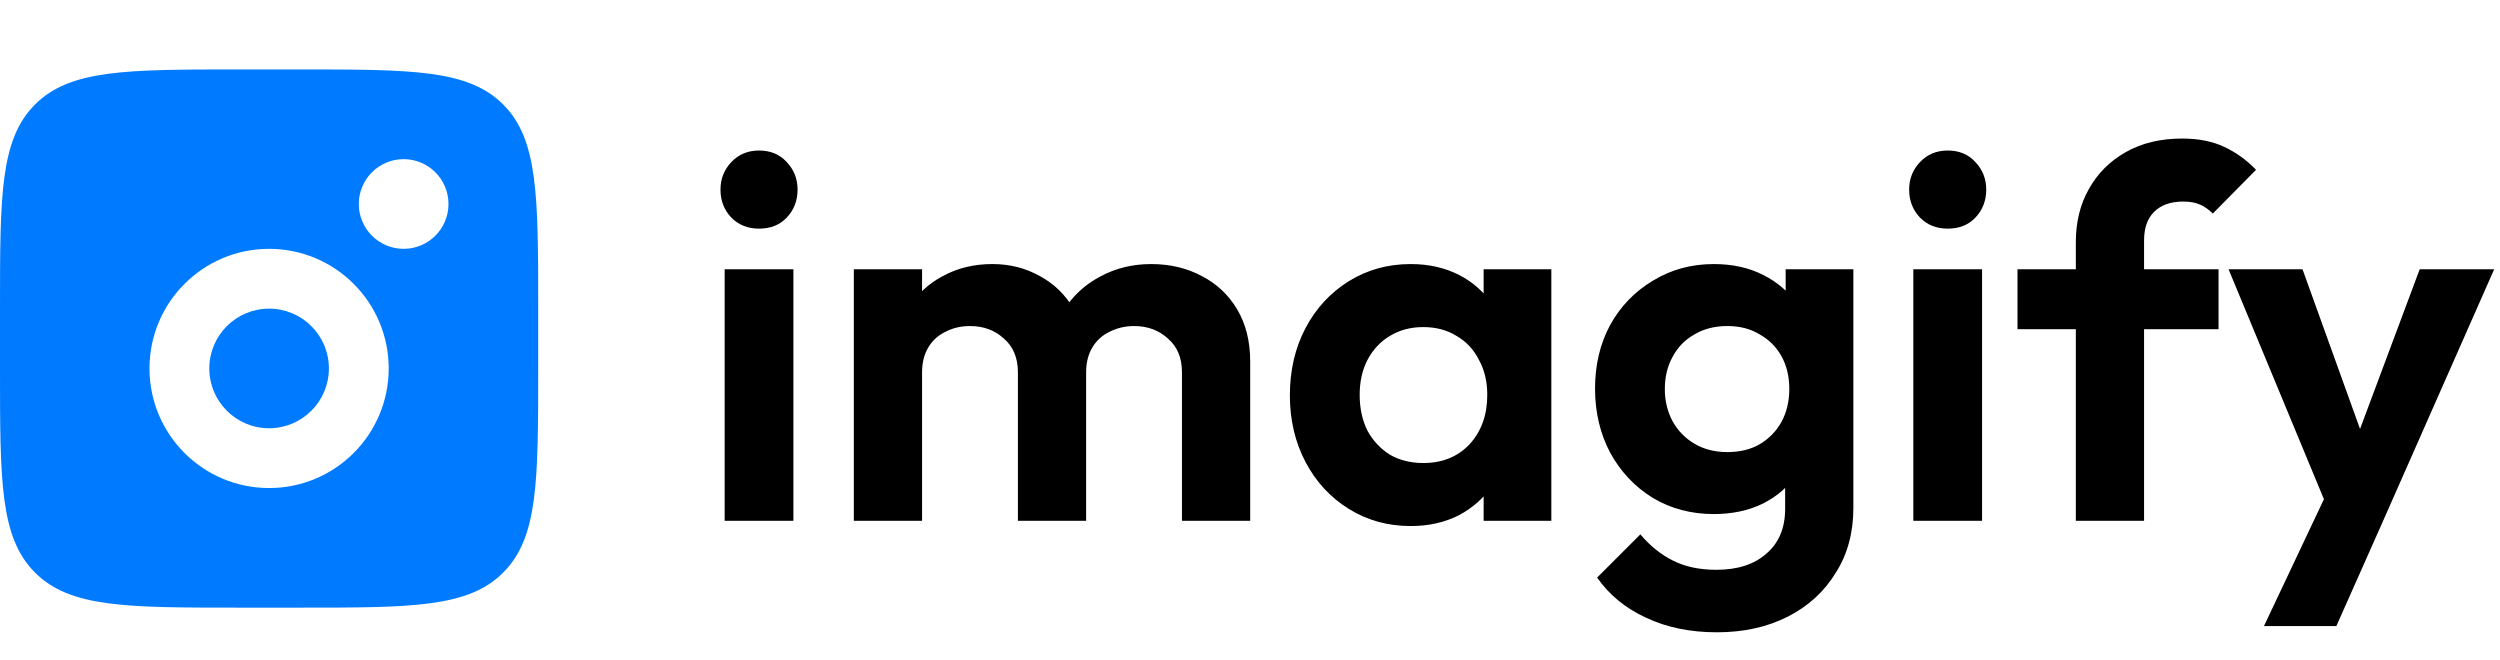
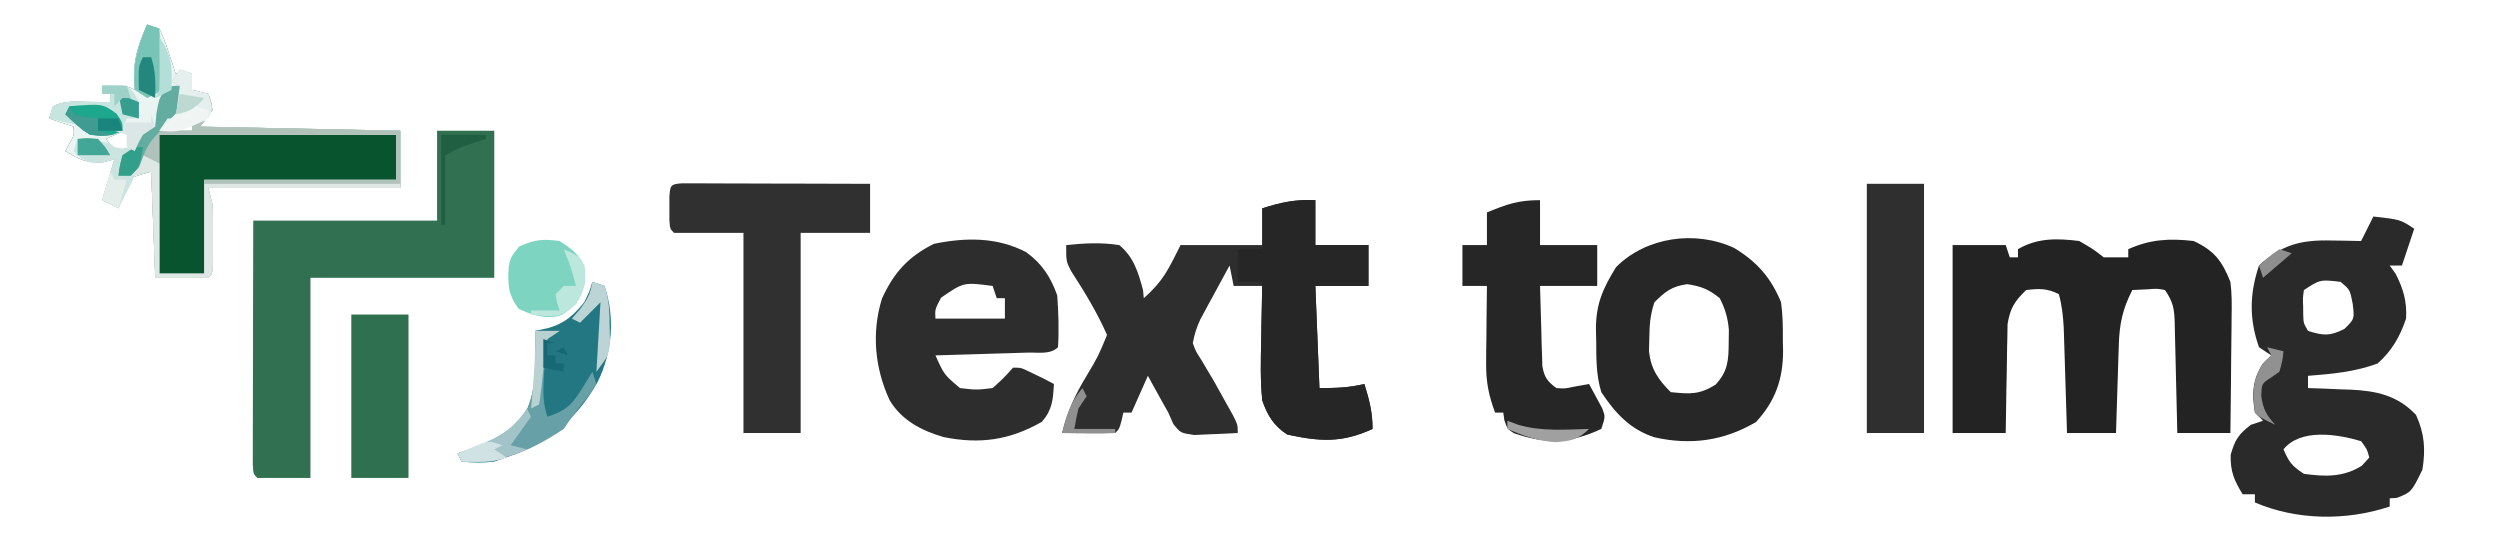
- <svg xmlns="http://www.w3.org/2000/svg" width="144" height="38" viewBox="0 0 144 38" fill="none">
-   <path d="M41.74 30V15.51H45.7V30H41.74ZM43.72 13.17C43.08 13.17 42.55 12.96 42.13 12.54C41.71 12.1 41.5 11.56 41.5 10.92C41.5 10.3 41.71 9.77 42.13 9.33C42.55 8.89 43.08 8.67 43.72 8.67C44.38 8.67 44.91 8.89 45.31 9.33C45.73 9.77 45.94 10.3 45.94 10.92C45.94 11.56 45.73 12.1 45.31 12.54C44.91 12.96 44.38 13.17 43.72 13.17ZM49.181 30V15.51H53.111V30H49.181ZM58.631 30V21.45C58.631 20.61 58.361 19.96 57.821 19.5C57.301 19.02 56.651 18.78 55.871 18.78C55.351 18.78 54.881 18.89 54.461 19.11C54.041 19.31 53.711 19.61 53.471 20.01C53.231 20.41 53.111 20.89 53.111 21.45L51.581 20.7C51.581 19.58 51.821 18.61 52.301 17.79C52.801 16.97 53.471 16.34 54.311 15.9C55.151 15.44 56.101 15.21 57.161 15.21C58.161 15.21 59.071 15.44 59.891 15.9C60.711 16.34 61.361 16.97 61.841 17.79C62.321 18.59 62.561 19.56 62.561 20.7V30H58.631ZM68.081 30V21.45C68.081 20.61 67.811 19.96 67.271 19.5C66.751 19.02 66.101 18.78 65.321 18.78C64.821 18.78 64.351 18.89 63.911 19.11C63.491 19.31 63.161 19.61 62.921 20.01C62.681 20.41 62.561 20.89 62.561 21.45L60.311 20.91C60.391 19.75 60.701 18.75 61.241 17.91C61.781 17.05 62.491 16.39 63.371 15.93C64.251 15.45 65.231 15.21 66.311 15.21C67.391 15.21 68.361 15.44 69.221 15.9C70.081 16.34 70.761 16.98 71.261 17.82C71.761 18.66 72.011 19.66 72.011 20.82V30H68.081ZM81.257 30.3C79.937 30.3 78.747 29.97 77.687 29.31C76.627 28.65 75.797 27.75 75.197 26.61C74.597 25.47 74.297 24.19 74.297 22.77C74.297 21.33 74.597 20.04 75.197 18.9C75.797 17.76 76.627 16.86 77.687 16.2C78.747 15.54 79.937 15.21 81.257 15.21C82.297 15.21 83.227 15.42 84.047 15.84C84.867 16.26 85.517 16.85 85.997 17.61C86.497 18.35 86.767 19.19 86.807 20.13V25.35C86.767 26.31 86.497 27.16 85.997 27.9C85.517 28.64 84.867 29.23 84.047 29.67C83.227 30.09 82.297 30.3 81.257 30.3ZM81.977 26.67C83.077 26.67 83.967 26.31 84.647 25.59C85.327 24.85 85.667 23.9 85.667 22.74C85.667 21.98 85.507 21.31 85.187 20.73C84.887 20.13 84.457 19.67 83.897 19.35C83.357 19.01 82.717 18.84 81.977 18.84C81.257 18.84 80.617 19.01 80.057 19.35C79.517 19.67 79.087 20.13 78.767 20.73C78.467 21.31 78.317 21.98 78.317 22.74C78.317 23.52 78.467 24.21 78.767 24.81C79.087 25.39 79.517 25.85 80.057 26.19C80.617 26.51 81.257 26.67 81.977 26.67ZM85.457 30V26.1L86.087 22.56L85.457 19.08V15.51H89.357V30H85.457ZM98.894 36.42C97.354 36.42 95.994 36.14 94.814 35.58C93.634 35.04 92.694 34.27 91.994 33.27L94.484 30.78C95.044 31.44 95.664 31.94 96.344 32.28C97.044 32.64 97.884 32.82 98.864 32.82C100.084 32.82 101.044 32.51 101.744 31.89C102.464 31.27 102.824 30.41 102.824 29.31V25.68L103.484 22.5L102.854 19.32V15.51H106.754V29.25C106.754 30.69 106.414 31.94 105.734 33C105.074 34.08 104.154 34.92 102.974 35.52C101.794 36.12 100.434 36.42 98.894 36.42ZM98.714 29.61C97.414 29.61 96.244 29.3 95.204 28.68C94.164 28.04 93.344 27.17 92.744 26.07C92.164 24.97 91.874 23.74 91.874 22.38C91.874 21.02 92.164 19.8 92.744 18.72C93.344 17.64 94.164 16.79 95.204 16.17C96.244 15.53 97.414 15.21 98.714 15.21C99.794 15.21 100.744 15.42 101.564 15.84C102.404 16.26 103.064 16.84 103.544 17.58C104.024 18.3 104.284 19.15 104.324 20.13V24.69C104.284 25.65 104.014 26.51 103.514 27.27C103.034 28.01 102.374 28.59 101.534 29.01C100.714 29.41 99.774 29.61 98.714 29.61ZM99.494 26.04C100.214 26.04 100.834 25.89 101.354 25.59C101.894 25.27 102.314 24.84 102.614 24.3C102.914 23.74 103.064 23.11 103.064 22.41C103.064 21.69 102.914 21.06 102.614 20.52C102.314 19.98 101.894 19.56 101.354 19.26C100.834 18.94 100.214 18.78 99.494 18.78C98.774 18.78 98.144 18.94 97.604 19.26C97.064 19.56 96.644 19.99 96.344 20.55C96.044 21.09 95.894 21.71 95.894 22.41C95.894 23.09 96.044 23.71 96.344 24.27C96.644 24.81 97.064 25.24 97.604 25.56C98.144 25.88 98.774 26.04 99.494 26.04ZM110.207 30V15.51H114.167V30H110.207ZM112.187 13.17C111.547 13.17 111.017 12.96 110.597 12.54C110.177 12.1 109.967 11.56 109.967 10.92C109.967 10.3 110.177 9.77 110.597 9.33C111.017 8.89 111.547 8.67 112.187 8.67C112.847 8.67 113.377 8.89 113.777 9.33C114.197 9.77 114.407 10.3 114.407 10.92C114.407 11.56 114.197 12.1 113.777 12.54C113.377 12.96 112.847 13.17 112.187 13.17ZM119.568 30V13.95C119.568 12.79 119.818 11.77 120.318 10.89C120.818 9.99 121.528 9.28 122.448 8.76C123.368 8.24 124.448 7.98 125.688 7.98C126.628 7.98 127.438 8.14 128.118 8.46C128.798 8.78 129.408 9.22 129.948 9.78L127.458 12.3C127.238 12.08 126.998 11.91 126.738 11.79C126.478 11.67 126.148 11.61 125.748 11.61C125.028 11.61 124.468 11.81 124.068 12.21C123.688 12.59 123.498 13.14 123.498 13.86V30H119.568ZM116.208 18.96V15.51H127.788V18.96H116.208ZM134.425 30.12L128.365 15.51H132.625L136.645 26.67H135.205L139.375 15.51H143.665L137.215 30.12H134.425ZM130.405 36.06L134.815 26.73L137.215 30.12L134.575 36.06H130.405Z" fill="black" />
-   <path fill-rule="evenodd" clip-rule="evenodd" d="M0 17.778C0 11.283 -2.05305e-07 8.035 2.018 6.018C4.035 4 7.283 4 13.778 4H17.222C23.717 4 26.965 4 28.982 6.018C31 8.035 31 11.283 31 17.778V21.222C31 27.717 31 30.965 28.982 32.982C26.965 35 23.717 35 17.222 35H13.778C7.283 35 4.035 35 2.018 32.982C-2.05305e-07 30.965 0 27.717 0 21.222V17.778ZM25.833 11.75C25.833 13.177 24.677 14.333 23.25 14.333C21.823 14.333 20.667 13.177 20.667 11.75C20.667 10.323 21.823 9.167 23.25 9.167C24.677 9.167 25.833 10.323 25.833 11.75ZM18.944 21.222C18.944 23.125 17.402 24.667 15.5 24.667C13.598 24.667 12.056 23.125 12.056 21.222C12.056 19.32 13.598 17.778 15.5 17.778C17.402 17.778 18.944 19.32 18.944 21.222ZM22.389 21.222C22.389 25.027 19.305 28.111 15.5 28.111C11.695 28.111 8.611 25.027 8.611 21.222C8.611 17.418 11.695 14.333 15.5 14.333C19.305 14.333 22.389 17.418 22.389 21.222Z" fill="#007AFF" />
+ <svg xmlns="http://www.w3.org/2000/svg" version="1.1" width="612" height="136">
+   <path d="M0 0 C0 3.63 0 7.26 0 11 C4.29 11 8.58 11 13 11 C13 14.3 13 17.6 13 21 C8.71 21 4.42 21 0 21 C0.495 33.375 0.495 33.375 1 46 C5.177 46 8.091 45.92 12 45 C13.193 48.877 14 51.916 14 56 C6.52 59.463 1.058 59.099 -6.875 57.375 C-10.181 55.236 -11.743 52.645 -13 49 C-13.485 44.177 -13.377 39.404 -13.25 34.562 C-13.232 33.259 -13.214 31.955 -13.195 30.611 C-13.148 27.407 -13.083 24.204 -13 21 C-15.31 21 -17.62 21 -20 21 C-20.33 19.35 -20.66 17.7 -21 16 C-22.318 18.414 -23.63 20.831 -24.938 23.25 C-25.311 23.932 -25.684 24.614 -26.068 25.316 C-26.426 25.98 -26.784 26.644 -27.152 27.328 C-27.647 28.239 -27.647 28.239 -28.152 29.169 C-29.053 31.115 -29.626 32.888 -30 35 C-29.248 37.05 -29.248 37.05 -27.938 39.062 C-27.249 40.227 -27.249 40.227 -26.547 41.414 C-26.036 42.267 -25.526 43.121 -25 44 C-23.886 45.973 -22.781 47.953 -21.688 49.938 C-21.176 50.854 -20.664 51.771 -20.137 52.715 C-19 55 -19 55 -19 57 C-21.269 57.135 -23.541 57.232 -25.812 57.312 C-27.709 57.4 -27.709 57.4 -29.645 57.488 C-33 57 -33 57 -34.781 54.781 C-35.183 53.863 -35.586 52.946 -36 52 C-36.458 51.189 -36.915 50.378 -37.387 49.543 C-39.193 46.271 -39.193 46.271 -41 43 C-42.32 45.97 -43.64 48.94 -45 52 C-45.66 52 -46.32 52 -47 52 C-47.144 52.639 -47.289 53.279 -47.438 53.938 C-48 56 -48 56 -49 57 C-51.186 57.073 -53.375 57.084 -55.562 57.062 C-57.359 57.049 -57.359 57.049 -59.191 57.035 C-60.118 57.024 -61.045 57.012 -62 57 C-60.724 51.789 -58.808 47.583 -56 43 C-53.14 38.175 -53.14 38.175 -51 33 C-53.439 27.439 -56.546 22.398 -59.828 17.297 C-61 15 -61 15 -61 11 C-56.577 10.534 -52.406 10.3 -48 11 C-44.448 13.937 -43.361 17.666 -42.188 22 C-42.126 22.66 -42.064 23.32 -42 24 C-37.291 19.814 -36.061 17.122 -33 11 C-26.4 11 -19.8 11 -13 11 C-13 8.03 -13 5.06 -13 2 C-8.463 0.548 -4.819 -0.235 0 0 Z " fill="#2E2E2E" transform="translate(322,49)" />
+   <path d="M0 0 C6.625 0.75 6.625 0.75 10 3 C9.01 5.97 8.02 8.94 7 12 C6.01 12 5.02 12 4 12 C4.474 12.66 4.949 13.32 5.438 14 C7.337 17.647 8.263 20.908 8 25 C6.551 29.338 4.481 32.993 1 36 C-4.56 38.043 -10.118 38.55 -16 39 C-16 39.99 -16 40.98 -16 42 C-14.281 42.056 -14.281 42.056 -12.527 42.113 C-10.997 42.179 -9.467 42.245 -7.938 42.312 C-6.809 42.346 -6.809 42.346 -5.658 42.381 C0.74 42.686 5.858 43.748 10.438 48.562 C12.533 53.173 12.808 57.014 12 62 C9.301 67.494 9.301 67.494 5.75 68.875 C5.173 68.916 4.595 68.957 4 69 C4 69.66 4 70.32 4 71 C-6.596 74.532 -18.739 74.398 -29 70 C-29 69.34 -29 68.68 -29 68 C-29.99 68 -30.98 68 -32 68 C-34.107 64.544 -35.008 62.466 -34.938 58.375 C-33.915 54.694 -33.002 53.296 -30 51 C-28.515 50.505 -28.515 50.505 -27 50 C-27.66 49.34 -28.32 48.68 -29 48 C-29.787 43.339 -29.6 39.919 -27 35.938 C-26.34 35.298 -25.68 34.659 -25 34 C-25.99 33.34 -26.98 32.68 -28 32 C-30.43 25.074 -30.32 18.96 -28 12 C-22.381 6.85 -17.679 5.689 -10.188 5.875 C-9.148 5.889 -9.148 5.889 -8.088 5.902 C-6.392 5.926 -4.696 5.962 -3 6 C-2.01 4.02 -1.02 2.04 0 0 Z M-17 18 C-17.28 19.912 -17.28 19.912 -17.188 22 C-17.181 22.701 -17.175 23.402 -17.168 24.125 C-17.107 26.091 -17.107 26.091 -16 28 C-12.238 29.197 -10.618 29.316 -7.062 27.5 C-4.606 25.074 -4.606 25.074 -5.062 21.375 C-5.713 17.959 -5.713 17.959 -8 16 C-13.03 15.414 -13.03 15.414 -17 18 Z M-22 57 C-20.63 60.161 -20.011 60.993 -17 63 C-11.738 63.701 -7.367 63.858 -2.812 61 C-2.214 60.34 -1.616 59.68 -1 59 C-1.564 56.952 -1.564 56.952 -3 55 C-8.836 53.249 -17.84 51.85 -22 57 Z " fill="#2A2A2A" transform="translate(581,53)" />
+   <path d="M0 0 C3.438 2 3.438 2 6 4 C7.32 4 8.64 4 10 4 C10.66 4 11.32 4 12 4 C12 3.34 12 2.68 12 2 C17.371 -0.428 22.18 -0.684 28 0 C33.081 2.359 34.943 4.875 37 10 C37.382 12.903 37.351 15.756 37.293 18.68 C37.289 19.492 37.284 20.305 37.28 21.143 C37.263 23.72 37.226 26.297 37.188 28.875 C37.172 30.63 37.159 32.385 37.146 34.141 C37.114 38.427 37.062 42.714 37 47 C32.71 47 28.42 47 24 47 C23.97 45.57 23.97 45.57 23.94 44.11 C23.864 40.571 23.775 37.032 23.683 33.493 C23.644 31.961 23.609 30.43 23.578 28.898 C23.532 26.696 23.474 24.495 23.414 22.293 C23.403 21.608 23.391 20.924 23.379 20.219 C23.267 16.615 23.056 15.084 21 12 C19.023 11.637 19.023 11.637 16.875 11.812 C15.596 11.874 14.318 11.936 13 12 C10.617 16.608 9.848 20.226 9.684 25.418 C9.621 27.298 9.621 27.298 9.557 29.217 C9.517 30.527 9.478 31.837 9.438 33.188 C9.394 34.523 9.351 35.858 9.307 37.193 C9.2 40.462 9.098 43.731 9 47 C5.04 47 1.08 47 -3 47 C-3.025 46.148 -3.05 45.295 -3.076 44.417 C-3.171 41.24 -3.271 38.062 -3.372 34.885 C-3.415 33.512 -3.457 32.14 -3.497 30.767 C-3.555 28.789 -3.619 26.81 -3.684 24.832 C-3.72 23.643 -3.757 22.455 -3.795 21.23 C-3.977 18.365 -4.218 15.761 -5 13 C-7.875 11.563 -9.819 11.618 -13 12 C-15.819 14.722 -16.906 16.428 -17.546 20.322 C-17.567 21.552 -17.588 22.783 -17.609 24.051 C-17.626 24.71 -17.642 25.368 -17.659 26.047 C-17.708 28.136 -17.729 30.224 -17.75 32.312 C-17.778 33.735 -17.808 35.158 -17.84 36.58 C-17.917 40.054 -17.957 43.525 -18 47 C-22.29 47 -26.58 47 -31 47 C-31 31.82 -31 16.64 -31 1 C-26.71 1 -22.42 1 -18 1 C-17.67 1.99 -17.34 2.98 -17 4 C-16.34 4 -15.68 4 -15 4 C-15 3.34 -15 2.68 -15 2 C-10.229 -0.8 -5.388 -0.673 0 0 Z " fill="#232323" transform="translate(509,59)" />
+   <path d="M0 0 C4.62 0 9.24 0 14 0 C14 11.88 14 23.76 14 36 C-0.85 36 -15.7 36 -31 36 C-31 52.17 -31 68.34 -31 85 C-35.29 85 -39.58 85 -44 85 C-45 84 -45 84 -45.12 81.526 C-45.118 80.427 -45.116 79.328 -45.114 78.195 C-45.113 76.954 -45.113 75.713 -45.113 74.434 C-45.108 73.069 -45.103 71.705 -45.098 70.34 C-45.096 68.951 -45.094 67.563 -45.093 66.174 C-45.09 62.513 -45.08 58.852 -45.069 55.19 C-45.058 51.457 -45.054 47.724 -45.049 43.99 C-45.039 36.66 -45.019 29.33 -45 22 C-30.15 22 -15.3 22 0 22 C0 14.74 0 7.48 0 0 Z " fill="#317051" transform="translate(107,32)" />
+   <path d="M0 0 C0.99 0.33 1.98 0.66 3 1 C4.168 3.504 4.168 3.504 5.188 6.562 C5.532 7.574 5.876 8.586 6.23 9.629 C6.484 10.411 6.738 11.194 7 12 C8.32 12 9.64 12 11 12 C11 13.32 11 14.64 11 16 C12.32 16.33 13.64 16.66 15 17 C15.688 18.75 15.688 18.75 16 21 C15.01 22.32 14.02 23.64 13 25 C37.255 25.495 37.255 25.495 62 26 C62 30.62 62 35.24 62 40 C46.49 40 30.98 40 15 40 C15.495 41.98 15.495 41.98 16 44 C16.088 45.356 16.131 46.715 16.133 48.074 C16.135 49.199 16.135 49.199 16.137 50.346 C16.133 51.118 16.129 51.891 16.125 52.688 C16.131 53.864 16.131 53.864 16.137 55.064 C16.127 60.873 16.127 60.873 15 62 C10.71 62 6.42 62 2 62 C1.505 49.13 1.505 49.13 1 36 C-3.825 37.38 -3.825 37.38 -5.145 39.727 C-5.365 40.353 -5.585 40.98 -5.812 41.625 C-6.204 42.739 -6.596 43.852 -7 45 C-8.32 44.34 -9.64 43.68 -11 43 C-10.01 39.7 -9.02 36.4 -8 33 C-8.866 33.227 -9.732 33.454 -10.625 33.688 C-14.683 34.063 -16.552 33.053 -20 31 C-19.67 30.381 -19.34 29.762 -19 29.125 C-17.858 27.09 -17.858 27.09 -18 25 C-19.98 24.34 -21.96 23.68 -24 23 C-23.505 21.515 -23.505 21.515 -23 20 C-20.235 18.618 -17.954 18.905 -14.875 18.938 C-13.779 18.947 -12.684 18.956 -11.555 18.965 C-10.712 18.976 -9.869 18.988 -9 19 C-9 18.34 -9 17.68 -9 17 C-9.66 17 -10.32 17 -11 17 C-11 16.34 -11 15.68 -11 15 C-5.25 14.875 -5.25 14.875 -3 16 C-3.062 14.845 -3.124 13.69 -3.188 12.5 C-3.213 7.788 -1.845 4.304 0 0 Z M-1 19 C0 23 0 23 0 23 Z M9 24 C8.67 24.66 8.34 25.32 8 26 C8.99 26 9.98 26 11 26 C11 25.34 11 24.68 11 24 C10.34 24 9.68 24 9 24 Z M-10 28 C-9.01 29.485 -9.01 29.485 -8 31 C-6.68 30.67 -5.36 30.34 -4 30 C-4 28.68 -4 27.36 -4 26 C-6.084 26 -8.098 27.22 -10 28 Z M1 31 C1 34 1 34 1 34 Z " fill="#07542F" transform="translate(36,6)" />
+   <path d="M0 0 C3.9 2.728 6.16 6.2 7.723 10.648 C8.017 14.87 8.176 19.109 7.91 23.336 C6.051 25.196 2.961 24.577 0.469 24.652 C-1.489 24.715 -1.489 24.715 -3.486 24.779 C-4.875 24.819 -6.264 24.859 -7.652 24.898 C-9.045 24.942 -10.438 24.985 -11.83 25.029 C-15.25 25.136 -18.67 25.238 -22.09 25.336 C-19.977 30.044 -19.977 30.044 -16.09 33.336 C-12.034 33.802 -12.034 33.802 -8.09 33.336 C-5.36 30.857 -5.36 30.857 -3.09 28.336 C-1.152 28.336 -1.152 28.336 0.91 29.336 C1.983 29.852 3.055 30.367 4.16 30.898 C5.068 31.373 5.975 31.847 6.91 32.336 C6.687 36.197 6.539 38.606 3.973 41.586 C-3.905 46.088 -11.201 47.125 -20.09 45.336 C-25.477 43.763 -30.332 41.26 -33.285 36.348 C-36.955 28.508 -37.765 19.704 -35.172 11.395 C-32.24 5.028 -28.772 1.177 -22.465 -1.977 C-14.719 -3.554 -7.151 -3.66 0 0 Z M-20.715 11.211 C-22.224 14.072 -22.224 14.072 -22.09 16.336 C-16.48 16.336 -10.87 16.336 -5.09 16.336 C-5.09 14.686 -5.09 13.036 -5.09 11.336 C-5.75 11.336 -6.41 11.336 -7.09 11.336 C-7.42 10.346 -7.75 9.356 -8.09 8.336 C-15.179 7.405 -15.179 7.405 -20.715 11.211 Z " fill="#2D2D2D" transform="translate(251.0898,61.66406)" />
+   <path d="M0 0 C5.534 3.32 9.069 7.331 11.5 13.312 C11.945 16.447 11.965 19.525 11.938 22.688 C11.967 23.906 11.967 23.906 11.998 25.148 C11.992 32.124 10.124 37.457 5.375 42.625 C-2.492 47.242 -10.573 48.358 -19.438 46.375 C-25.413 44.475 -29.085 40.457 -32.5 35.312 C-33.814 31.051 -33.721 26.859 -33.75 22.438 C-33.771 21.647 -33.791 20.857 -33.812 20.043 C-33.854 13.796 -32.163 10 -28.875 4.688 C-21.499 -2.689 -9.468 -4.385 0 0 Z M-19.5 13.312 C-20.553 16.473 -20.7 18.868 -20.75 22.188 C-20.776 23.216 -20.802 24.245 -20.828 25.305 C-20.351 29.674 -18.563 32.25 -15.5 35.312 C-10.824 35.772 -8.587 35.983 -4.562 33.5 C-1.415 30.162 -1.343 27.351 -1.312 22.938 C-1.298 22.002 -1.284 21.066 -1.27 20.102 C-1.517 17.107 -2.161 14.995 -3.5 12.312 C-6.212 10.128 -8.052 9.378 -11.5 8.875 C-15.246 9.421 -16.846 10.659 -19.5 13.312 Z " fill="#272727" transform="translate(424.5,60.6875)" />
+   <path d="M0 0 C0.85 0.002 1.701 0.004 2.577 0.007 C4.019 0.007 4.019 0.007 5.489 0.007 C7.056 0.015 7.056 0.015 8.655 0.023 C9.719 0.024 10.783 0.025 11.879 0.027 C15.293 0.033 18.706 0.045 22.12 0.058 C24.428 0.063 26.736 0.067 29.044 0.071 C34.715 0.082 40.386 0.1 46.057 0.12 C46.057 4.08 46.057 8.04 46.057 12.12 C40.447 12.12 34.837 12.12 29.057 12.12 C29.057 28.29 29.057 44.46 29.057 61.12 C24.437 61.12 19.817 61.12 15.057 61.12 C15.057 44.95 15.057 28.78 15.057 12.12 C9.447 12.12 3.837 12.12 -1.943 12.12 C-2.943 11.12 -2.943 11.12 -3.075 8.87 C-3.073 7.963 -3.07 7.055 -3.068 6.12 C-3.07 5.213 -3.073 4.305 -3.075 3.37 C-2.908 0.539 -2.83 0.175 0 0 Z " fill="#303030" transform="translate(166.9425,44.87975)" />
+   <path d="M0 0 C0 3.63 0 7.26 0 11 C4.62 11 9.24 11 14 11 C14 14.3 14 17.6 14 21 C9.38 21 4.76 21 0 21 C0.087 24.605 0.194 28.208 0.312 31.812 C0.335 32.837 0.358 33.861 0.381 34.916 C0.434 36.39 0.434 36.39 0.488 37.895 C0.514 38.801 0.541 39.706 0.568 40.64 C1.074 43.404 1.766 44.34 4 46 C6.071 46.148 6.071 46.148 8.188 45.688 C9.446 45.461 10.704 45.234 12 45 C12.7 46.264 13.384 47.537 14.062 48.812 C14.445 49.52 14.828 50.228 15.223 50.957 C16 53 16 53 15 56 C7.395 59.54 1.519 59.798 -6.398 57.047 C-8 56 -8 56 -8.727 53.891 C-8.817 53.267 -8.907 52.643 -9 52 C-9.66 52 -10.32 52 -11 52 C-12.574 47.822 -13.241 44.403 -13.195 39.945 C-13.189 38.837 -13.182 37.728 -13.176 36.586 C-13.159 35.444 -13.142 34.302 -13.125 33.125 C-13.116 31.96 -13.107 30.794 -13.098 29.594 C-13.074 26.729 -13.041 23.865 -13 21 C-14.98 21 -16.96 21 -19 21 C-19 17.7 -19 14.4 -19 11 C-17.02 11 -15.04 11 -13 11 C-13 8.36 -13 5.72 -13 3 C-8.066 0.993 -5.445 0 0 0 Z " fill="#262626" transform="translate(377,49)" />
+   <path d="M0 0 C0 3.63 0 7.26 0 11 C4.29 11 8.58 11 13 11 C13 14.3 13 17.6 13 21 C8.71 21 4.42 21 0 21 C0.33 29.25 0.66 37.5 1 46 C5.177 46 8.091 45.92 12 45 C13.193 48.877 14 51.916 14 56 C6.52 59.463 1.058 59.099 -6.875 57.375 C-10.195 55.227 -11.752 52.665 -13 49 C-13.487 44.016 -13.378 39.061 -13.25 34.062 C-13.23 32.697 -13.212 31.332 -13.195 29.967 C-13.148 26.644 -13.083 23.322 -13 20 C-14.98 20 -16.96 20 -19 20 C-19 17.36 -19 14.72 -19 12 C-17.02 12 -15.04 12 -13 12 C-13 8.7 -13 5.4 -13 2 C-8.463 0.548 -4.819 -0.235 0 0 Z " fill="#262626" transform="translate(322,49)" />
+   <path d="M0 0 C0.99 0.33 1.98 0.66 3 1 C4.168 3.504 4.168 3.504 5.188 6.562 C5.532 7.574 5.876 8.586 6.23 9.629 C6.484 10.411 6.738 11.194 7 12 C8.32 12 9.64 12 11 12 C11 13.32 11 14.64 11 16 C12.32 16.33 13.64 16.66 15 17 C15.688 18.75 15.688 18.75 16 21 C15.01 22.32 14.02 23.64 13 25 C37.255 25.495 37.255 25.495 62 26 C62 30.62 62 35.24 62 40 C46.49 40 30.98 40 15 40 C15.495 41.98 15.495 41.98 16 44 C16.088 45.356 16.131 46.715 16.133 48.074 C16.135 49.199 16.135 49.199 16.137 50.346 C16.133 51.118 16.129 51.891 16.125 52.688 C16.131 53.864 16.131 53.864 16.137 55.064 C16.127 60.873 16.127 60.873 15 62 C10.71 62 6.42 62 2 62 C1.505 49.13 1.505 49.13 1 36 C-3.825 37.38 -3.825 37.38 -5.145 39.727 C-5.365 40.353 -5.585 40.98 -5.812 41.625 C-6.204 42.739 -6.596 43.852 -7 45 C-8.32 44.34 -9.64 43.68 -11 43 C-10.01 39.7 -9.02 36.4 -8 33 C-8.866 33.227 -9.732 33.454 -10.625 33.688 C-14.683 34.063 -16.552 33.053 -20 31 C-19.67 30.381 -19.34 29.762 -19 29.125 C-17.858 27.09 -17.858 27.09 -18 25 C-19.98 24.34 -21.96 23.68 -24 23 C-23.505 21.515 -23.505 21.515 -23 20 C-20.235 18.618 -17.954 18.905 -14.875 18.938 C-13.779 18.947 -12.684 18.956 -11.555 18.965 C-10.712 18.976 -9.869 18.988 -9 19 C-9 18.34 -9 17.68 -9 17 C-9.66 17 -10.32 17 -11 17 C-11 16.34 -11 15.68 -11 15 C-5.25 14.875 -5.25 14.875 -3 16 C-3.062 14.845 -3.124 13.69 -3.188 12.5 C-3.213 7.788 -1.845 4.304 0 0 Z M-1 19 C0 23 0 23 0 23 Z M9 24 C8.67 24.66 8.34 25.32 8 26 C8.99 26 9.98 26 11 26 C11 25.34 11 24.68 11 24 C10.34 24 9.68 24 9 24 Z M-10 28 C-9.01 29.485 -9.01 29.485 -8 31 C-6.68 30.67 -5.36 30.34 -4 30 C-4 28.68 -4 27.36 -4 26 C-6.084 26 -8.098 27.22 -10 28 Z M3 27 C3 38.22 3 49.44 3 61 C6.63 61 10.26 61 14 61 C14 53.41 14 45.82 14 38 C29.51 38 45.02 38 61 38 C61 34.37 61 30.74 61 27 C41.86 27 22.72 27 3 27 Z M1 31 C1 34 1 34 1 34 Z " fill="#EAF4F3" transform="translate(36,6)" />
+   <path d="M0 0 C4.62 0 9.24 0 14 0 C14 20.13 14 40.26 14 61 C9.38 61 4.76 61 0 61 C0 40.87 0 20.74 0 0 Z " fill="#2F2F2F" transform="translate(457,45)" />
+   <path d="M0 0 C4.62 0 9.24 0 14 0 C14 13.2 14 26.4 14 40 C9.38 40 4.76 40 0 40 C0 26.8 0 13.6 0 0 Z " fill="#2F7051" transform="translate(86,77)" />
+   <path d="M0 0 C0.99 0.33 1.98 0.66 3 1 C5.61 8.829 4.903 17.145 1.312 24.5 C-4.79 35.258 -12.281 40.099 -24 44 C-26.838 44.355 -29.137 44.275 -32 44 C-32.33 43.34 -32.66 42.68 -33 42 C-32.203 41.732 -31.407 41.464 -30.586 41.188 C-24.396 38.898 -19.626 36.908 -15.98 31.242 C-14.229 27.237 -14.021 23.326 -14 19 C-13.986 18.277 -13.972 17.554 -13.957 16.809 C-13.941 15.206 -13.965 13.603 -14 12 C-12.948 11.773 -11.896 11.546 -10.812 11.312 C-6.802 10.16 -4.655 8.261 -2 5 C-0.681 2.335 -0.681 2.335 0 0 Z " fill="#227783" transform="translate(145,69)" />
+   <path d="M0 0 C0.99 0.33 1.98 0.66 3 1 C3 2.32 3 3.64 3 5 C4.32 5.33 5.64 5.66 7 6 C7.688 7.75 7.688 7.75 8 10 C7.01 11.32 6.02 12.64 5 14 C29.255 14.495 29.255 14.495 54 15 C54 19.62 54 24.24 54 29 C38.49 29 22.98 29 7 29 C7.33 30.32 7.66 31.64 8 33 C8.088 34.356 8.131 35.715 8.133 37.074 C8.135 38.199 8.135 38.199 8.137 39.346 C8.133 40.118 8.129 40.891 8.125 41.688 C8.131 42.864 8.131 42.864 8.137 44.064 C8.127 49.873 8.127 49.873 7 51 C2.71 51 -1.58 51 -6 51 C-6.33 42.42 -6.66 33.84 -7 25 C-8.65 25.33 -10.3 25.66 -12 26 C-11.546 25.278 -11.092 24.556 -10.625 23.812 C-8.958 21.115 -8.958 21.115 -8.062 18.438 C-6.822 15.591 -5.363 13.993 -3 12 C-2.34 12 -1.68 12 -1 12 C-0.67 9.36 -0.34 6.72 0 4 C-0.66 3.67 -1.32 3.34 -2 3 C-1.34 2.01 -0.68 1.02 0 0 Z M1 13 C0.67 13.66 0.34 14.32 0 15 C0.99 15 1.98 15 3 15 C3 14.34 3 13.68 3 13 C2.34 13 1.68 13 1 13 Z M-5 16 C-5 27.22 -5 38.44 -5 50 C-1.37 50 2.26 50 6 50 C6 42.41 6 34.82 6 27 C21.51 27 37.02 27 53 27 C53 23.37 53 19.74 53 16 C33.86 16 14.72 16 -5 16 Z M-7 20 C-7 23 -7 23 -7 23 Z " fill="#B0C2BA" transform="translate(44,17)" />
+   <path d="M0 0 C2.753 1.796 4.526 3.053 6 6 C6.559 10.098 6.137 11.769 4 15.375 C0.498 18.44 0.498 18.44 -3 18.625 C-5.789 18.371 -7.389 17.822 -10 16.625 C-12.65 13.147 -12.715 10.646 -12.48 6.352 C-12 4 -12 4 -9.938 1.375 C-6.258 -0.348 -4.023 -0.575 0 0 Z " fill="#7DD5C1" transform="translate(137,59)" />
+   <path d="M0 0 C1.98 0 3.96 0 6 0 C5.01 0.66 4.02 1.32 3 2 C2.585 4.532 2.351 6.83 2.25 9.375 C2.207 10.048 2.165 10.721 2.121 11.414 C1.942 14.787 1.91 17.781 3 21 C7.284 19.672 8.978 18.175 11.312 14.375 C11.824 13.558 12.336 12.74 12.863 11.898 C13.238 11.272 13.614 10.645 14 10 C14.495 11.485 14.495 11.485 15 13 C13.855 14.938 13.855 14.938 12.188 17 C10.351 19.304 8.638 21.543 7 24 C-0.531 29.06 -8.845 32.88 -18 32 C-18.33 31.34 -18.66 30.68 -19 30 C-18.203 29.732 -17.407 29.464 -16.586 29.188 C-10.396 26.898 -5.626 24.908 -1.98 19.242 C-0.229 15.237 -0.021 11.326 0 7 C0.014 6.277 0.028 5.554 0.043 4.809 C0.059 3.206 0.035 1.603 0 0 Z " fill="#67A0A6" transform="translate(131,81)" />
+   <path d="M0 0 C1.017 2.644 0.977 4.118 0.438 6.938 C-1 10 -1 10 -3.938 12.438 C-6.876 14.896 -7.914 16.422 -9.211 19.953 C-10.207 22.538 -11.438 24.966 -12.688 27.438 C-13.124 28.302 -13.561 29.167 -14.012 30.059 C-14.338 30.699 -14.664 31.34 -15 32 C-16.32 31.34 -17.64 30.68 -19 30 C-18.01 26.7 -17.02 23.4 -16 20 C-16.907 20.227 -17.815 20.454 -18.75 20.688 C-22 21 -22 21 -24.375 19.562 C-24.911 19.047 -25.448 18.531 -26 18 C-25.505 16.515 -25.505 16.515 -25 15 C-17.125 15.875 -17.125 15.875 -16 17 C-13.585 17.501 -13.585 17.501 -11 17 C-9.283 14.555 -9.283 14.555 -8 12 C-7.34 12 -6.68 12 -6 12 C-5.897 10.907 -5.794 9.814 -5.688 8.688 C-5 5 -5 5 -3.562 3.062 C-2 2 -2 2 0 2 C0 1.34 0 0.68 0 0 Z " fill="#CCE4E0" transform="translate(44,19)" />
+   <path d="M0 0 C2.812 -0.25 2.812 -0.25 6 0 C7.875 1.75 7.875 1.75 9 4 C9 5.32 9 6.64 9 8 C8.01 8 7.02 8 6 8 C5.67 8.99 5.34 9.98 5 11 C2.237 12.381 0.053 12.191 -3 12 C-3.66 11.34 -4.32 10.68 -5 10 C-6.967 9.327 -6.967 9.327 -9.125 8.875 C-10.404 8.586 -11.682 8.297 -13 8 C-12.67 7.01 -12.34 6.02 -12 5 C-9.235 3.618 -6.954 3.905 -3.875 3.938 C-2.779 3.947 -1.684 3.956 -0.555 3.965 C0.288 3.976 1.131 3.988 2 4 C2 3.34 2 2.68 2 2 C1.34 2 0.68 2 0 2 C0 1.34 0 0.68 0 0 Z " fill="#C7E5DF" transform="translate(25,21)" />
+   <path d="M0 0 C1.32 0.66 2.64 1.32 4 2 C4 10.91 4 19.82 4 29 C7.63 29 11.26 29 15 29 C15 21.74 15 14.48 15 7 C30.84 7 46.68 7 63 7 C63 7.33 63 7.66 63 8 C47.49 8 31.98 8 16 8 C16.33 9.32 16.66 10.64 17 12 C17.088 13.356 17.131 14.715 17.133 16.074 C17.135 17.199 17.135 17.199 17.137 18.346 C17.133 19.118 17.129 19.891 17.125 20.688 C17.131 21.864 17.131 21.864 17.137 23.064 C17.127 28.873 17.127 28.873 16 30 C11.71 30 7.42 30 3 30 C2.67 21.42 2.34 12.84 2 4 C0.35 4.33 -1.3 4.66 -3 5 C-2.01 3.35 -1.02 1.7 0 0 Z " fill="#DFE7E4" transform="translate(35,38)" />
+   <path d="M0 0 C0.99 0.33 1.98 0.66 3 1 C3.33 5.95 3.66 10.9 4 16 C2.02 16.99 2.02 16.99 0 18 C-0.99 17.34 -1.98 16.68 -3 16 C-3.638 9.837 -2.422 5.652 0 0 Z " fill="#78C4B7" transform="translate(36,6)" />
+   <path d="M0 0 C1.017 2.644 0.977 4.118 0.438 6.938 C-1 10 -1 10 -3.938 12.438 C-7.632 15.529 -8.331 17.578 -10 22 C-10.66 22.66 -11.32 23.32 -12 24 C-12.99 24 -13.98 24 -15 24 C-14.688 21.625 -14.688 21.625 -14 19 C-13.01 18.34 -12.02 17.68 -11 17 C-10.484 16.134 -9.969 15.268 -9.438 14.375 C-8.963 13.591 -8.489 12.807 -8 12 C-7.34 12 -6.68 12 -6 12 C-5.897 10.907 -5.794 9.814 -5.688 8.688 C-5 5 -5 5 -3.562 3.062 C-2 2 -2 2 0 2 C0 1.34 0 0.68 0 0 Z " fill="#63ADA0" transform="translate(44,19)" />
+   <path d="M0 0 C0.99 0.33 1.98 0.66 3 1 C3 2.32 3 3.64 3 5 C4.32 5.33 5.64 5.66 7 6 C8.125 9.75 8.125 9.75 7 12 C2.878 14.061 -0.362 15.422 -5 15 C-4.34 14.01 -3.68 13.02 -3 12 C-2.34 12 -1.68 12 -1 12 C-0.67 9.36 -0.34 6.72 0 4 C-0.66 3.67 -1.32 3.34 -2 3 C-1.34 2.01 -0.68 1.02 0 0 Z " fill="#E5EFED" transform="translate(44,17)" />
+   <path d="M0 0 C8.144 -0.626 8.144 -0.626 11.562 1.875 C13 4 13 4 13 6 C10.097 7.451 8.227 7.372 5 7 C2.722 5.526 0.98 3.886 -1 2 C-0.67 1.34 -0.34 0.68 0 0 Z " fill="#1DA78D" transform="translate(17,26)" />
+   <path d="M0 0 C0.33 0.66 0.66 1.32 1 2 C-0.65 4.31 -2.3 6.62 -4 9 C-2.68 9.33 -1.36 9.66 0 10 C-5.717 12.45 -9.79 13.333 -16 13 C-16.33 12.34 -16.66 11.68 -17 11 C-16.192 10.709 -15.384 10.417 -14.551 10.117 C-8.122 7.651 -3.799 5.835 0 0 Z " fill="#A2C3C8" transform="translate(129,100)" />
+   <path d="M0 0 C0.99 0.33 1.98 0.66 3 1 C4.154 4.463 4.204 7.288 4.25 10.938 C4.289 12.776 4.289 12.776 4.328 14.652 C4 18 4 18 1 22 C1.33 16.39 1.66 10.78 2 5 C0.35 6.65 -1.3 8.3 -3 10 C-3.66 9.67 -4.32 9.34 -5 9 C-4.041 7.886 -4.041 7.886 -3.062 6.75 C-1.217 4.289 -0.439 2.965 0 0 Z " fill="#BCD4D6" transform="translate(145,69)" />
+   <path d="M0 0 C3.875 1.75 3.875 1.75 5 4 C5.559 8.098 5.137 9.769 3 13.375 C-0.1 16.087 -0.497 16.375 -4.312 16.375 C-6.138 16.189 -6.138 16.189 -8 16 C-8 15.67 -8 15.34 -8 15 C-5.69 15 -3.38 15 -1 15 C-1.206 14.381 -1.413 13.762 -1.625 13.125 C-1.749 12.424 -1.873 11.723 -2 11 C-1.34 10.34 -0.68 9.68 0 9 C0.99 9 1.98 9 3 9 C1.79 4.393 1.79 4.393 0 0 Z " fill="#BBE7DD" transform="translate(138,61)" />
+   <path d="M0 0 C3.63 0 7.26 0 11 0 C11 0.33 11 0.66 11 1 C9.639 1.433 9.639 1.433 8.25 1.875 C4.808 2.987 4.808 2.987 1 5 C1 10.61 1 16.22 1 22 C0.67 22 0.34 22 0 22 C0 14.74 0 7.48 0 0 Z " fill="#215F42" transform="translate(108,33)" />
+   <path d="M0 0 C1.32 0.33 2.64 0.66 4 1 C3.75 3.312 3.75 3.312 3 6 C2.319 6.474 1.639 6.949 0.938 7.438 C-1.324 8.9 -1.324 8.9 -1.438 11.938 C-0.969 15.217 -0.217 16.599 2 19 C-1.875 17.125 -1.875 17.125 -3 16 C-3.594 11.29 -3.635 7.973 -1 3.938 C-0.34 3.298 0.32 2.659 1 2 C0.67 1.34 0.34 0.68 0 0 Z " fill="#919191" transform="translate(555,85)" />
+   <path d="M0 0 C1.33 0.495 1.33 0.495 2.688 1 C8.313 2.65 14.198 2.157 20 2 C17.348 4.652 15.517 4.959 11.812 5.25 C7.282 4.953 4.168 3.755 0 2 C0 1.34 0 0.68 0 0 Z " fill="#A0A0A0" transform="translate(369,103)" />
+   <path d="M0 0 C1.98 0 3.96 0 6 0 C5.01 0.66 4.02 1.32 3 2 C2.507 4.731 2.165 7.309 1.938 10.062 C1.704 12.737 1.398 15.34 1 18 C0.34 18.33 -0.32 18.66 -1 19 C-0.928 18.215 -0.856 17.43 -0.781 16.621 C-0.29 11.059 0.127 5.584 0 0 Z " fill="#B9D1D1" transform="translate(131,81)" />
+   <path d="M0 0 C0.66 0 1.32 0 2 0 C3.158 3.473 3.069 6.361 3 10 C1.68 9.34 0.36 8.68 -1 8 C-1.125 2.25 -1.125 2.25 0 0 Z " fill="#23877D" transform="translate(35,14)" />
+   <path d="M0 0 C0.33 0.66 0.66 1.32 1 2 C0.01 3.485 0.01 3.485 -1 5 C-1.385 6.655 -1.728 8.322 -2 10 C1.3 10 4.6 10 8 10 C8 10.33 8 10.66 8 11 C3.71 11 -0.58 11 -5 11 C-3.923 6.692 -2.961 3.364 0 0 Z " fill="#909090" transform="translate(265,95)" />
+   <path d="M0 0 C-0.99 0.495 -0.99 0.495 -2 1 C-1.01 1.66 -0.02 2.32 1 3 C-1.751 3.917 -3.359 4.109 -6.188 4.062 C-8.075 4.032 -8.075 4.032 -10 4 C-10.33 3.34 -10.66 2.68 -11 2 C-9.734 1.468 -8.462 0.95 -7.188 0.438 C-6.48 0.147 -5.772 -0.143 -5.043 -0.441 C-3 -1 -3 -1 0 0 Z " fill="#D0E2E3" transform="translate(123,109)" />
+   <path d="M0 0 C0 0.66 0 1.32 0 2 C-7.286 5.429 -7.286 5.429 -12 5 C-5.5 -1.964 -5.5 -1.964 0 0 Z " fill="#F0F5F3" transform="translate(51,27)" />
+   <path d="M0 0 C0.33 0.66 0.66 1.32 1 2 C1.99 2 2.98 2 4 2 C3.34 4.31 2.68 6.62 2 9 C0.68 8.34 -0.64 7.68 -2 7 C-1.34 4.69 -0.68 2.38 0 0 Z " fill="#E3EEEB" transform="translate(27,42)" />
+   <path d="M0 0 C-0.75 4.75 -0.75 4.75 -3 7 C-3.99 7 -4.98 7 -6 7 C-5.688 4.625 -5.688 4.625 -5 2 C-2 0 -2 0 0 0 Z " fill="#329F8B" transform="translate(35,36)" />
+   <path d="M0 0 C2.312 -0.25 2.312 -0.25 5 0 C6.812 2 6.812 2 8 4 C5.36 4 2.72 4 0 4 C0 2.68 0 1.36 0 0 Z " fill="#43A797" transform="translate(19,34)" />
+   <path d="M0 0 C3.224 4.836 3.092 7.269 3 13 C1.02 13.99 1.02 13.99 -1 15 C-0.67 14.34 -0.34 13.68 0 13 C0.071 10.793 0.084 8.583 0.062 6.375 C0.053 5.186 0.044 3.998 0.035 2.773 C0.024 1.858 0.012 0.943 0 0 Z " fill="#B4DFD8" transform="translate(39,9)" />
+   <path d="M0 0 C0.99 0.33 1.98 0.66 3 1 C2.34 1 1.68 1 1 1 C1 1.99 1 2.98 1 4 C1.66 4 2.32 4 3 4 C3 4.66 3 5.32 3 6 C3.66 6 4.32 6 5 6 C5 6.66 5 7.32 5 8 C3.35 7.67 1.7 7.34 0 7 C0 4.69 0 2.38 0 0 Z M5 2 C5.33 2.66 5.66 3.32 6 4 C5.01 3.67 4.02 3.34 3 3 C3.66 2.67 4.32 2.34 5 2 Z " fill="#166974" transform="translate(133,83)" />
+   <path d="M0 0 C0.33 0.99 0.66 1.98 1 3 C0.01 3.66 -0.98 4.32 -2 5 C-3.192 7.05 -3.192 7.05 -4 9 C-4.66 8.67 -5.32 8.34 -6 8 C-6 7.01 -6 6.02 -6 5 C-6.99 4.67 -7.98 4.34 -9 4 C-8.34 4 -7.68 4 -7 4 C-6.67 3.34 -6.34 2.68 -6 2 C-4.02 2 -2.04 2 0 2 C0 1.34 0 0.68 0 0 Z " fill="#DAE7E6" transform="translate(37,28)" />
+   <path d="M0 0 C0.33 0.66 0.66 1.32 1 2 C4.029 2.658 4.029 2.658 7 3 C7 3.99 7 4.98 7 6 C8.32 6.33 9.64 6.66 11 7 C8.032 7.353 5.844 7.542 3.266 5.887 C1.797 4.645 0.393 3.327 -1 2 C-0.67 1.34 -0.34 0.68 0 0 Z " fill="#409C91" transform="translate(17,26)" />
+   <path d="M0 0 C2.475 0.99 2.475 0.99 5 2 C5 3.32 5 4.64 5 6 C3.68 5.67 2.36 5.34 1 5 C0.67 3.35 0.34 1.7 0 0 Z " fill="#369E8F" transform="translate(29,23)" />
+   <path d="M0 0 C0.99 0.33 1.98 0.66 3 1 C-0.465 3.97 -0.465 3.97 -4 7 C-4.33 6.01 -4.66 5.02 -5 4 C-2.688 1.938 -2.688 1.938 0 0 Z " fill="#8E8E8E" transform="translate(558,61)" />
+   <path d="M0 0 C1.65 0 3.3 0 5 0 C5.33 0.99 5.66 1.98 6 3 C4.02 3 2.04 3 0 3 C0 2.01 0 1.02 0 0 Z " fill="#1B847C" transform="translate(24,29)" />
+   <path d="M0 0 C2.97 0.495 2.97 0.495 6 1 C3.826 3.5 2.27 4.436 -1 5 C-0.67 3.35 -0.34 1.7 0 0 Z " fill="#BDD9D1" transform="translate(44,23)" />
+   <path d="M0 0 C1.98 0 3.96 0 6 0 C6.33 0.99 6.66 1.98 7 3 C6.34 3 5.68 3 5 3 C4.34 3.66 3.68 4.32 3 5 C3 4.01 3 3.02 3 2 C2.01 2 1.02 2 0 2 C0 1.34 0 0.68 0 0 Z " fill="#9ED1C7" transform="translate(25,21)" />
</svg>
